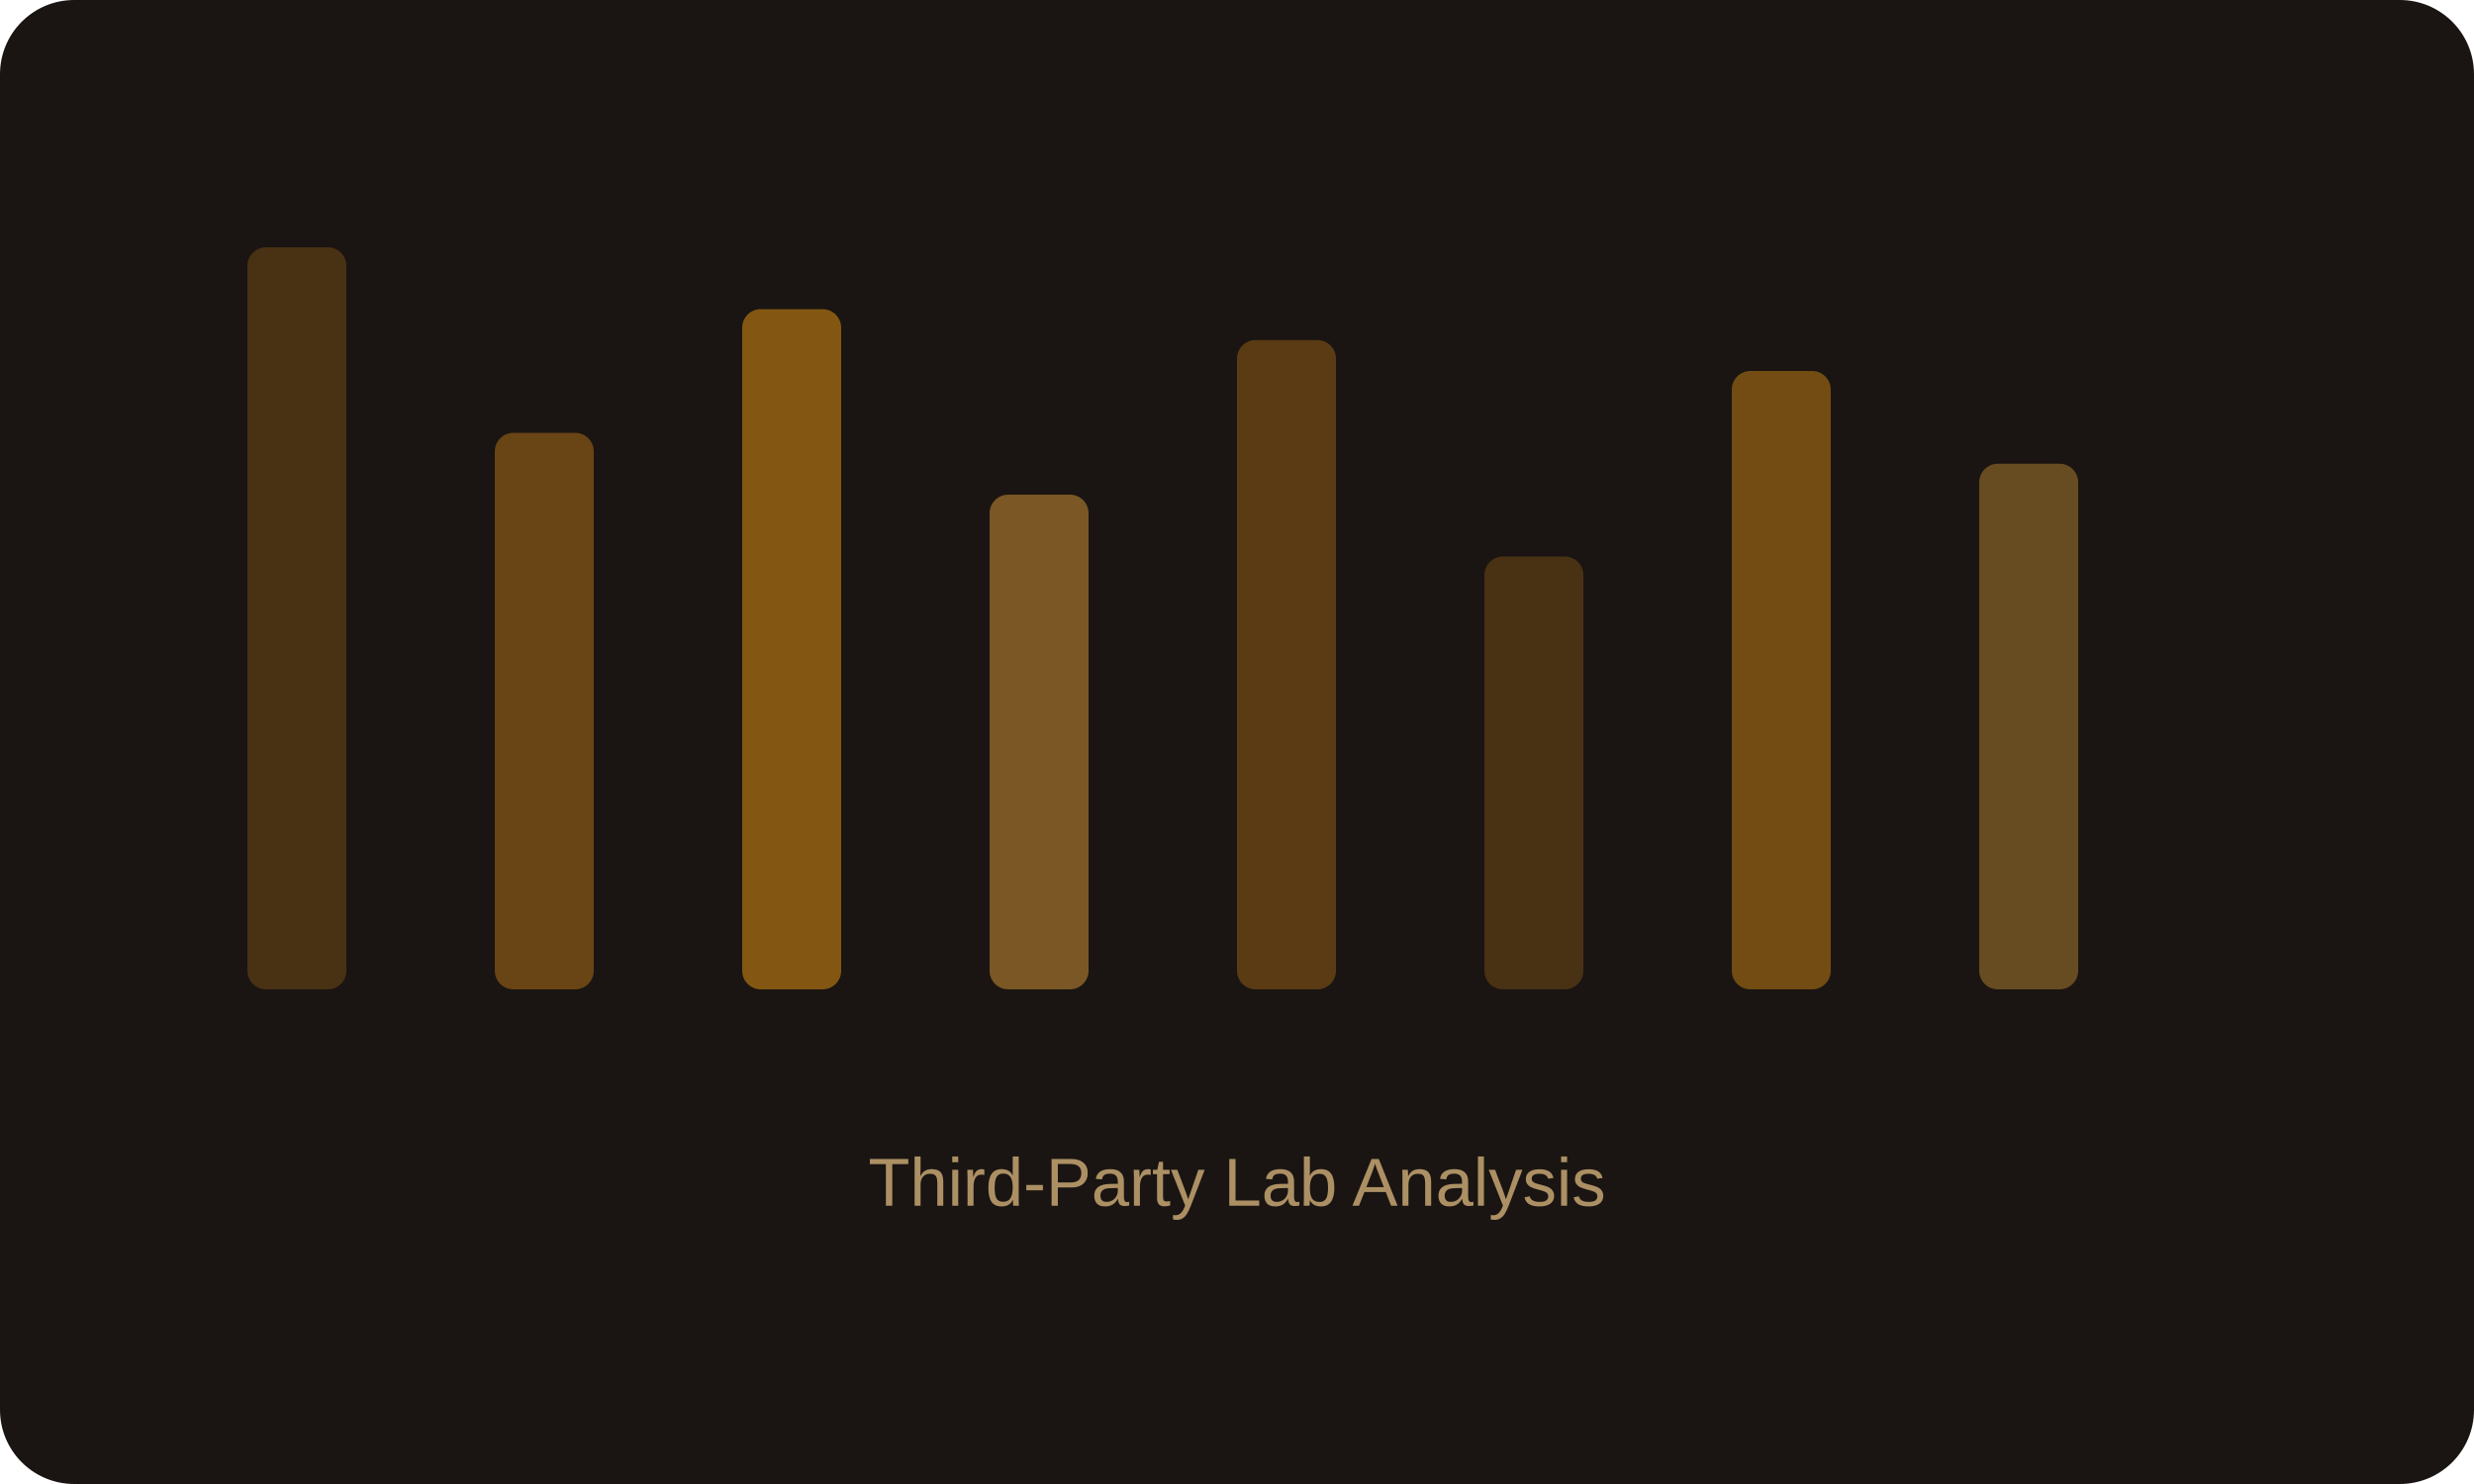
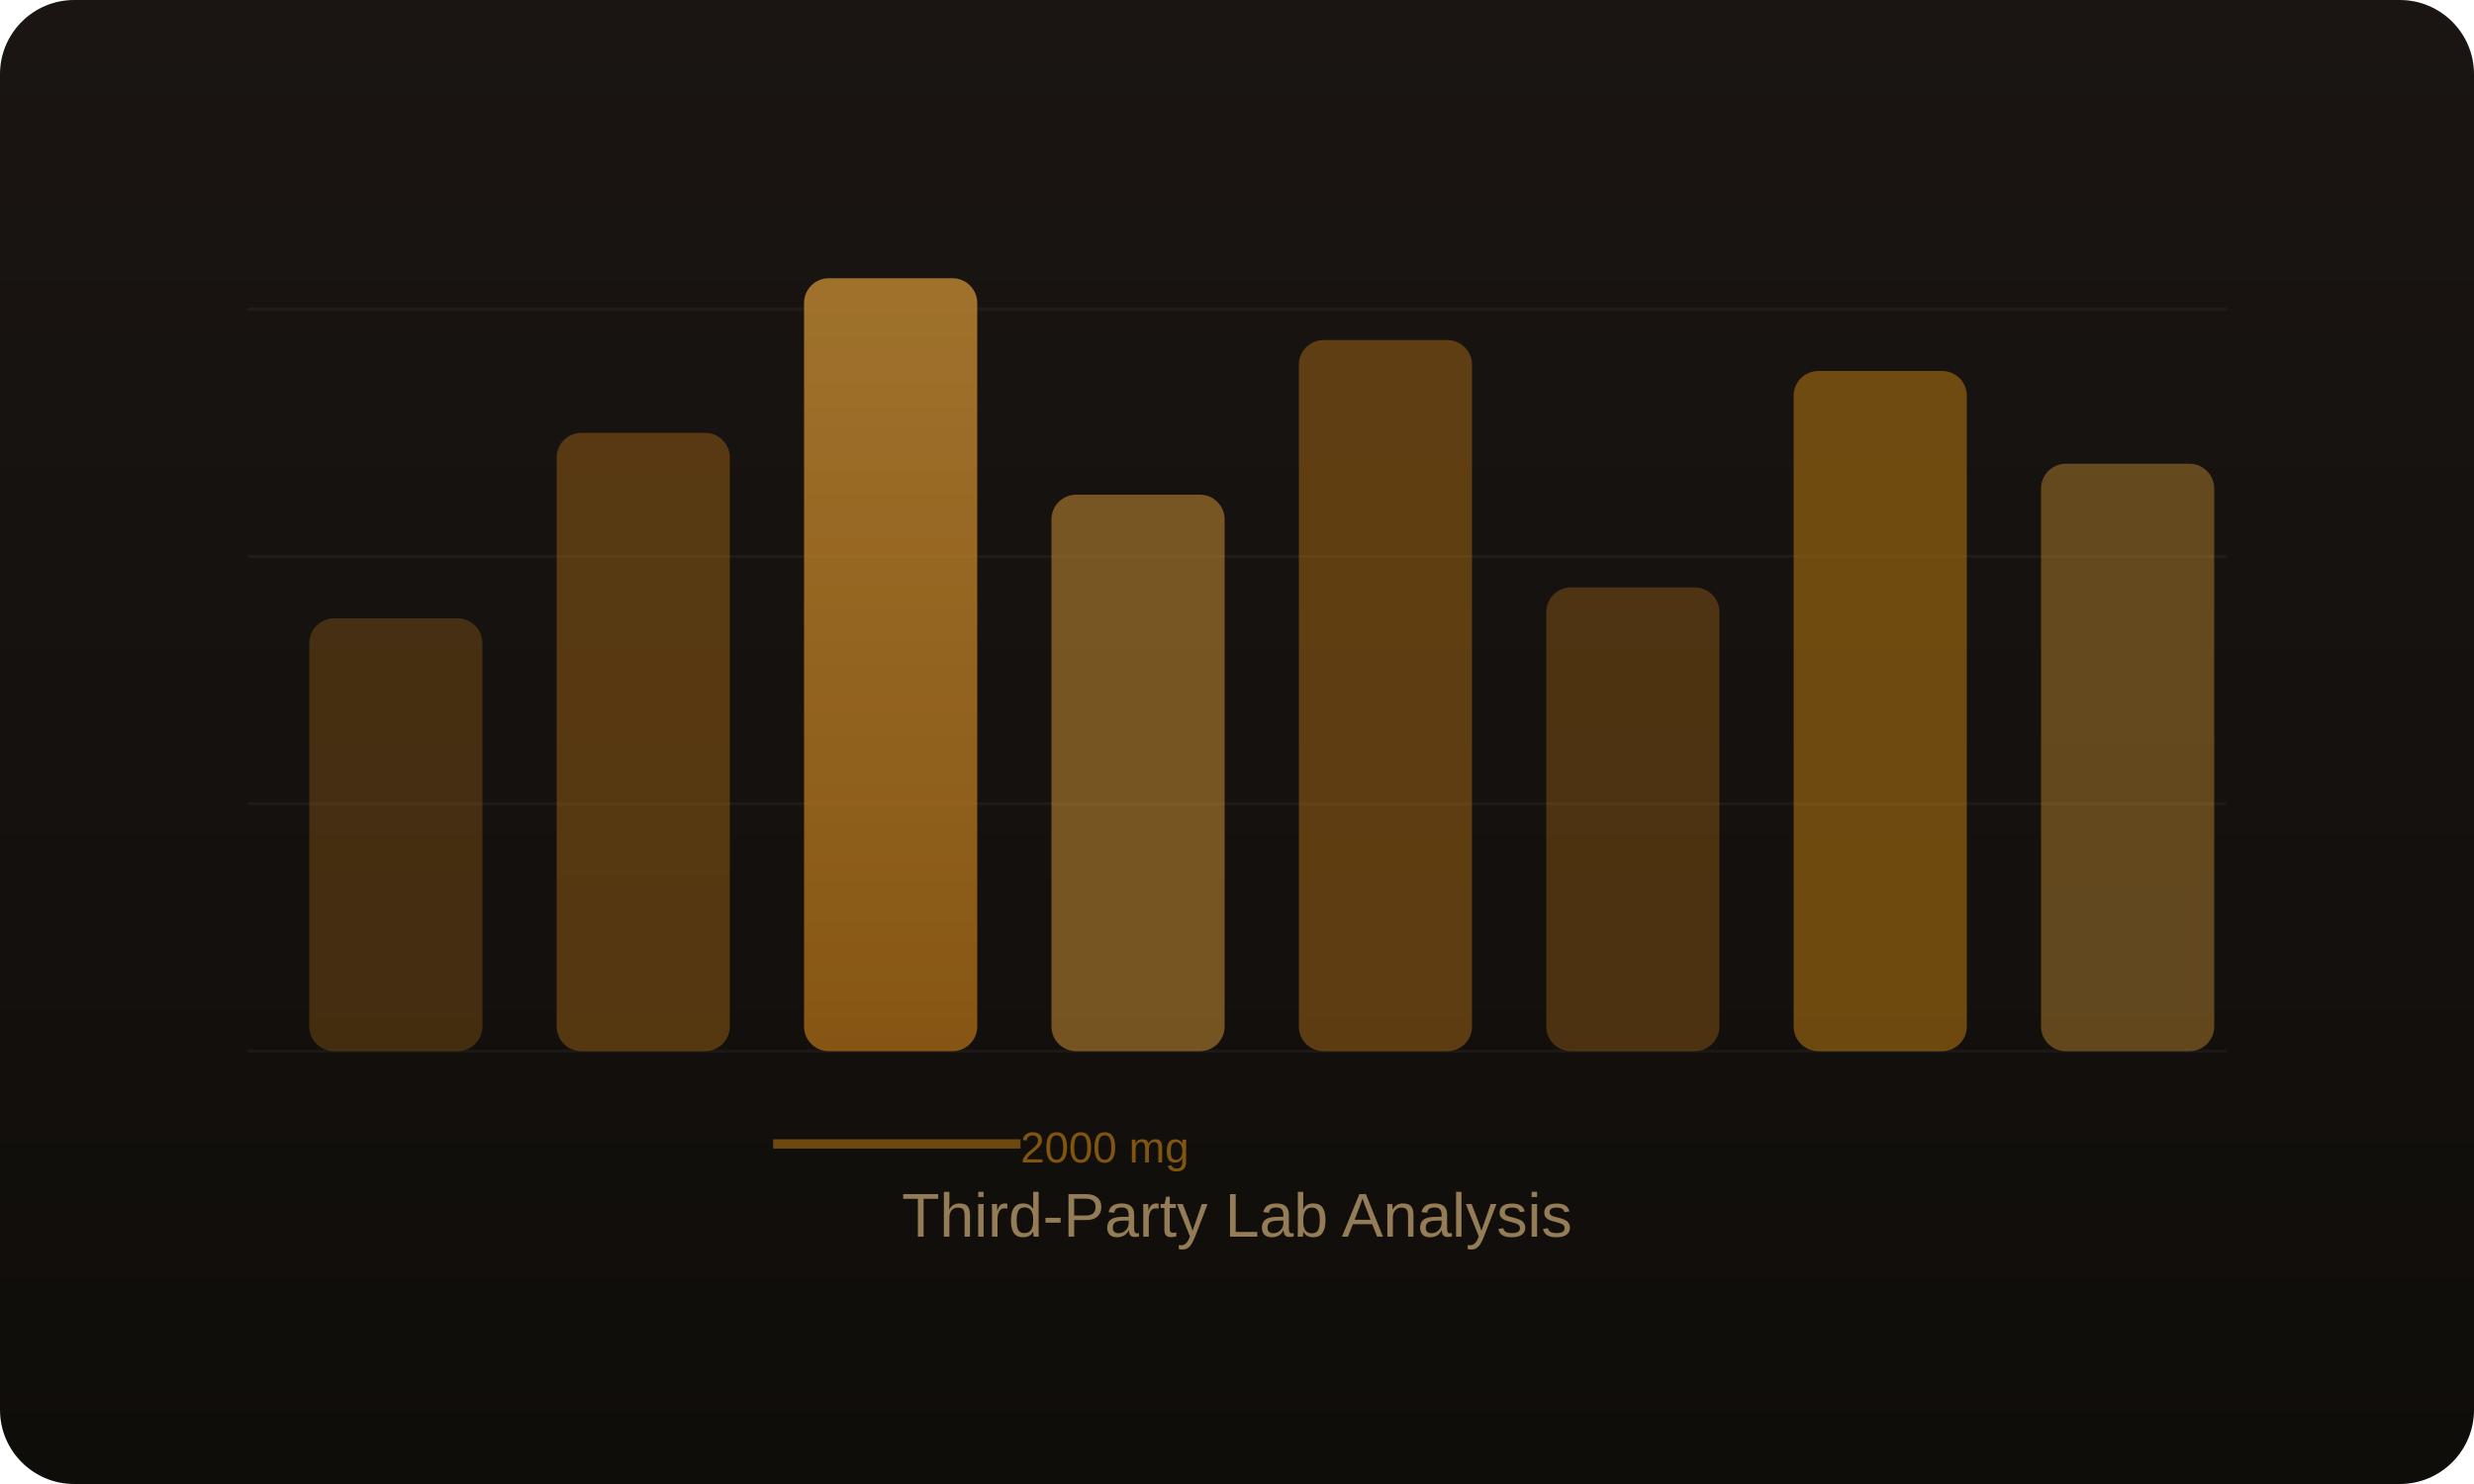
<svg xmlns="http://www.w3.org/2000/svg" viewBox="0 0 400 240" fill="none">
-   <rect width="400" height="240" rx="12" fill="#1a1512" />
-   <rect x="40" y="40" width="16" height="120" rx="3" fill="#b87316" opacity="0.3" />
-   <rect x="80" y="70" width="16" height="90" rx="3" fill="#b87316" opacity="0.5" />
-   <rect x="120" y="50" width="16" height="110" rx="3" fill="#c98312" opacity="0.6" />
-   <rect x="160" y="80" width="16" height="80" rx="3" fill="#d99a38" opacity="0.5" />
-   <rect x="200" y="55" width="16" height="105" rx="3" fill="#b87316" opacity="0.4" />
-   <rect x="240" y="90" width="16" height="70" rx="3" fill="#b87316" opacity="0.3" />
-   <rect x="280" y="60" width="16" height="100" rx="3" fill="#c98312" opacity="0.5" />
-   <rect x="320" y="75" width="16" height="85" rx="3" fill="#d99a38" opacity="0.4" />
-   <text x="200" y="195" text-anchor="middle" fill="#e9c488" font-family="Arial,sans-serif" font-size="11" opacity="0.7">Third-Party Lab Analysis</text>
+   <defs>
+     <linearGradient id="labBg" x1="0" y1="0" x2="0" y2="1">
+       <stop offset="0%" stop-color="#1a1512" />
+       <stop offset="100%" stop-color="#0f0d0a" />
+     </linearGradient>
+     <linearGradient id="barGrad1" x1="0" y1="0" x2="0" y2="1">
+       <stop offset="0%" stop-color="#d99a38" />
+       <stop offset="100%" stop-color="#b87316" />
+     </linearGradient>
+   </defs>
+   <rect width="400" height="240" rx="12" fill="url(#labBg)" />
+   <line x1="40" y1="50" x2="360" y2="50" stroke="rgba(255,255,255,0.04)" stroke-width="0.5" />
+   <line x1="40" y1="90" x2="360" y2="90" stroke="rgba(255,255,255,0.04)" stroke-width="0.5" />
+   <line x1="40" y1="130" x2="360" y2="130" stroke="rgba(255,255,255,0.04)" stroke-width="0.5" />
+   <line x1="40" y1="170" x2="360" y2="170" stroke="rgba(255,255,255,0.04)" stroke-width="0.5" />
+   <rect x="50" y="100" width="28" height="70" rx="4" fill="#b87316" opacity="0.3" />
+   <rect x="90" y="70" width="28" height="100" rx="4" fill="#b87316" opacity="0.4" />
+   <rect x="130" y="45" width="28" height="125" rx="4" fill="url(#barGrad1)" opacity="0.7" />
+   <rect x="170" y="80" width="28" height="90" rx="4" fill="#d99a38" opacity="0.5" />
+   <rect x="210" y="55" width="28" height="115" rx="4" fill="#b87316" opacity="0.45" />
+   <rect x="250" y="95" width="28" height="75" rx="4" fill="#b87316" opacity="0.35" />
+   <rect x="290" y="60" width="28" height="110" rx="4" fill="#c98312" opacity="0.5" />
+   <rect x="330" y="75" width="28" height="95" rx="4" fill="#d99a38" opacity="0.4" />
+   <text x="200" y="200" text-anchor="middle" fill="#e9c488" font-family="Arial,sans-serif" font-size="10" opacity="0.6">Third-Party Lab Analysis</text>
+   <line x1="125" y1="185" x2="165" y2="185" stroke="#c98312" stroke-width="1.5" opacity="0.5" />
+   <text x="165" y="188" fill="#c98312" font-family="Arial,sans-serif" font-size="7" opacity="0.6">2000 mg</text>
</svg>
